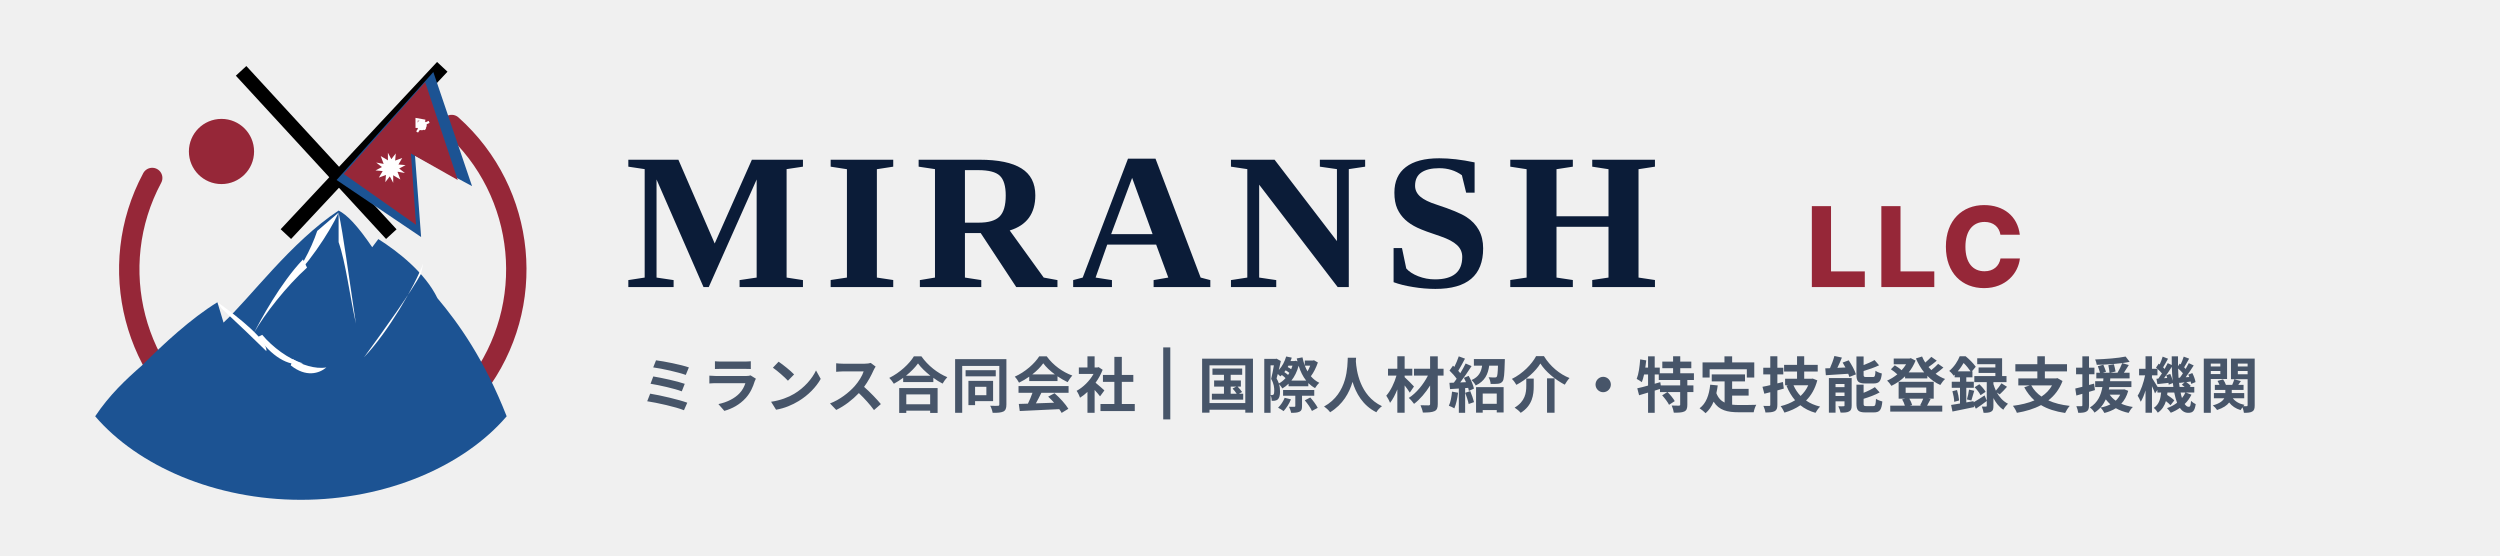
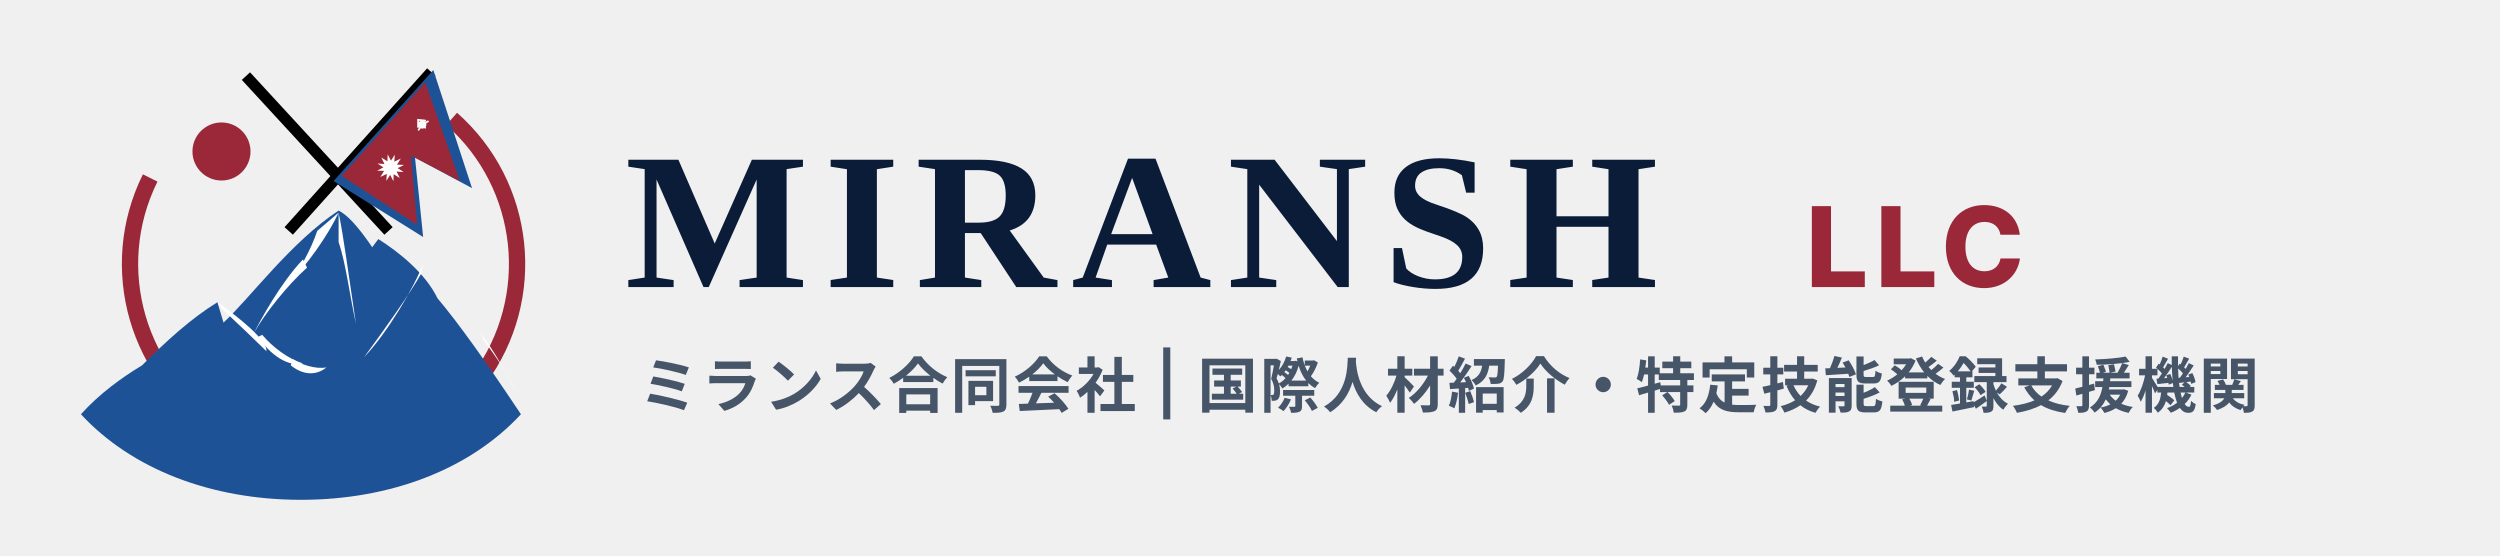
<svg xmlns="http://www.w3.org/2000/svg" viewBox="0 0 540 120" fill="none">
  <g transform="translate(10, 5) scale(0.22)">
-     <path d="M 104 152 A 190 190 0 1 0 398 100" stroke="#962738" stroke-width="20" stroke-linecap="round" fill="none" />
-     <circle cx="172" cy="126" r="32" fill="#962738" />
-     <line x1="240" y1="202" x2="384" y2="48" stroke="#000000" stroke-width="14" stroke-linecap="square" />
-     <line x1="334" y1="202" x2="196" y2="52" stroke="#000000" stroke-width="14" stroke-linecap="square" />
-     <path d="M 285 154 L 380 48 L 418 160 L 362 130 L 368 210 Z" fill="#1C5393" />
-     <path d="M 292 148 L 372 58 L 404 154 L 358 128 L 363 198 Z" fill="#962738" />
-     <g transform="translate(365, 96) rotate(-40) scale(1.1)">
-       <path d="M -12 0 A 12 12 0 0 0 12 0 A 9.5 9.5 0 0 1 -12 0 Z" fill="#FFFFFF" />
-       <circle cx="0" cy="5" r="4.5" fill="#FFFFFF" />
-       <path d="M -5 4 L 0 -2 L 5 4 M -7 7 L 0 5 L 7 7 M 0 10 L 0 5" stroke="#FFFFFF" stroke-width="2" />
+     <path d="M 102 152 A 190 190 0 1 0 398 94" stroke="#9B2838" stroke-width="16" stroke-linecap="butt" fill="none" />
+     <circle cx="172" cy="126" r="28.5" fill="#9B2838" />
+     <line x1="196" y1="52" x2="336" y2="204" stroke="#000000" stroke-width="11" stroke-linecap="butt" />
+     <line x1="238" y1="204" x2="378" y2="48" stroke="#000000" stroke-width="11" stroke-linecap="butt" />
+     <path d="M 282 155 L 380 46 L 418 162 L 362 132 L 370 210 Z" fill="#1E5296" />
+     <path d="M 290 150 L 372 58 L 406 155 L 358 130 L 364 198 Z" fill="#9B2838" />
+     <g transform="translate(366, 96) rotate(-42) scale(0.95)">
+       <path d="M -11.5 0 A 11.5 11.5 0 0 0 11.5 0 A 9 9 0 0 1 -11.5 0 Z" fill="#FFFFFF" />
+       <circle cx="0" cy="5" r="4.2" fill="#FFFFFF" />
+       <path d="M -5 4 L 0 -1.5 L 5 4 M -6.5 6.5 L 0 5 L 6.5 6.5 M 0 9.5 L 0 5" stroke="#FFFFFF" stroke-width="1.8" stroke-linecap="round" />
    </g>
-     <g transform="translate(338, 142) rotate(-40) scale(1.0)">
-       <circle cx="0" cy="0" r="8" fill="#FFFFFF" />
-       <path d="M 0 -15 L 2.5 -8 L 0 0 L -2.5 -8 Z                M 7.5 -13 L 6 -6 L 0 0 L 2.5 -7 Z                M 13 -7.5 L 8 -2.5 L 0 0 L 6 -6 Z                M 15 0 L 8 2.5 L 0 0 L 8 -2.5 Z                M 13 7.5 L 6 6 L 0 0 L 8 2.5 Z                M 7.5 13 L 2.5 7 L 0 0 L 6 6 Z                M 0 15 L -2.5 8 L 0 0 L 2.5 8 Z                M -7.5 13 L -6 6 L 0 0 L -2.5 7 Z                M -13 7.5 L -8 2.5 L 0 0 L -6 6 Z                M -15 0 L -8 -2.5 L 0 0 L -8 2.5 Z                M -13 -7.5 L -6 -6 L 0 0 L -8 -2.5 Z                M -7.5 -13 L -2.5 -7 L 0 0 L -6 -6 Z" fill="#FFFFFF" />
+     <g transform="translate(338, 142) rotate(-42) scale(0.9)">
+       <circle cx="0" cy="0" r="7.5" fill="#FFFFFF" />
+       <path d="M 0 -15 L 2.2 -7.5 L 0 0 L -2.2 -7.5 Z                M 7.5 -13 L 5.5 -5.5 L 0 0 L 2.2 -7.5 Z                M 13 -7.5 L 7.5 -2.2 L 0 0 L 5.5 -5.5 Z                M 15 0 L 7.5 2.2 L 0 0 L 7.5 -2.2 Z                M 13 7.5 L 5.5 5.5 L 0 0 L 7.5 2.2 Z                M 7.5 13 L 2.2 7.5 L 0 0 L 5.5 5.5 Z                M 0 15 L -2.2 7.5 L 0 0 L 2.2 7.5 Z                M -7.5 13 L -5.5 5.5 L 0 0 L -2.2 7.5 Z                M -13 7.5 L -7.5 2.2 L 0 0 L -5.5 5.5 Z                M -15 0 L -7.5 -2.2 L 0 0 L -7.5 2.2 Z                M -13 -7.5 L -5.5 -5.5 L 0 0 L -7.5 -2.2 Z                M -7.5 -13 L -2.2 -7.5 L 0 0 L -5.5 -5.5 Z" fill="#FFFFFF" />
    </g>
-     <path d="M 94 336 C 115 315, 142 290, 168 274 L 174 294 C 200 270, 240 215, 287 184 C 295 188, 305 198, 320 220 L 326 212 C 345 224, 372 245, 384 270 C 405 295, 430 330, 452 386 C 410 435, 334 468, 250 468 C 166 468, 90 435, 48 386 C 62 365, 78 350, 94 336 Z" fill="#1C5393" />
+     <path d="M 94 336 C 118 312, 142 290, 168 274 L 174 294 C 200 270, 240 215, 287 184 C 295 188, 305 198, 320 220 L 326 212 C 345 224, 372 245, 384 270 C 405 295, 430 330, 466 384 C 416 438, 338 468, 250 468 C 162 468, 84 438, 34 384 C 52 364, 74 348, 94 336 Z" fill="#1E5296" />
    <path d="M 287 186 C 278 206, 255 240, 235 258 C 248 245, 260 222, 266 204 Z" fill="#FFFFFF" />
    <path d="M 287 186 C 292 210, 296 242, 304 295 C 298 268, 294 235, 287 215 Z" fill="#FFFFFF" />
    <path d="M 252 232 C 230 255, 210 292, 204 304 C 214 286, 236 258, 256 240 Z" fill="#FFFFFF" />
    <path d="M 370 236 C 362 258, 335 304, 312 328 C 334 298, 358 264, 368 246 Z" fill="#FFFFFF" />
+     <path d="M 168 274 C 188 288, 218 312, 216 322 C 208 314, 185 292, 172 280 Z" fill="#FFFFFF" />
    <path d="M 208 308 C 220 326, 238 338, 252 334 C 238 330, 222 318, 212 306 Z" fill="#FFFFFF" />
    <path d="M 240 336 C 255 348, 268 344, 275 338 C 264 340, 250 335, 242 330 Z" fill="#FFFFFF" />
-     <path d="M 168 274 C 188 288, 218 312, 216 322 C 208 314, 185 292, 172 280 Z" fill="#FFFFFF" />
+     <path d="M 426 304 C 440 322, 452 344, 460 360 C 454 346, 442 328, 430 312 Z" fill="#FFFFFF" />
  </g>
  <text x="135" y="62" font-family="'Times New Roman', 'Playfair Display', 'Georgia', serif" font-size="42" font-weight="700" fill="#0B1C38" letter-spacing="0.08em">
    MIRANSH
  </text>
-   <text x="390" y="62" font-family="'Plus Jakarta Sans', -apple-system, sans-serif" font-size="24" font-weight="800" fill="#962738" letter-spacing="0.06em">
+   <text x="390" y="62" font-family="'Plus Jakarta Sans', -apple-system, sans-serif" font-size="24" font-weight="800" fill="#9B2838" letter-spacing="0.06em">
    LLC
  </text>
  <text x="138" y="88" font-family="'Noto Sans JP', 'Hiragino Sans', -apple-system, sans-serif" font-size="13" font-weight="600" fill="#475569" letter-spacing="0.04em">
    ミランス合同会社 | 国際人材紹介・特定技能登録支援機関
  </text>
</svg>
